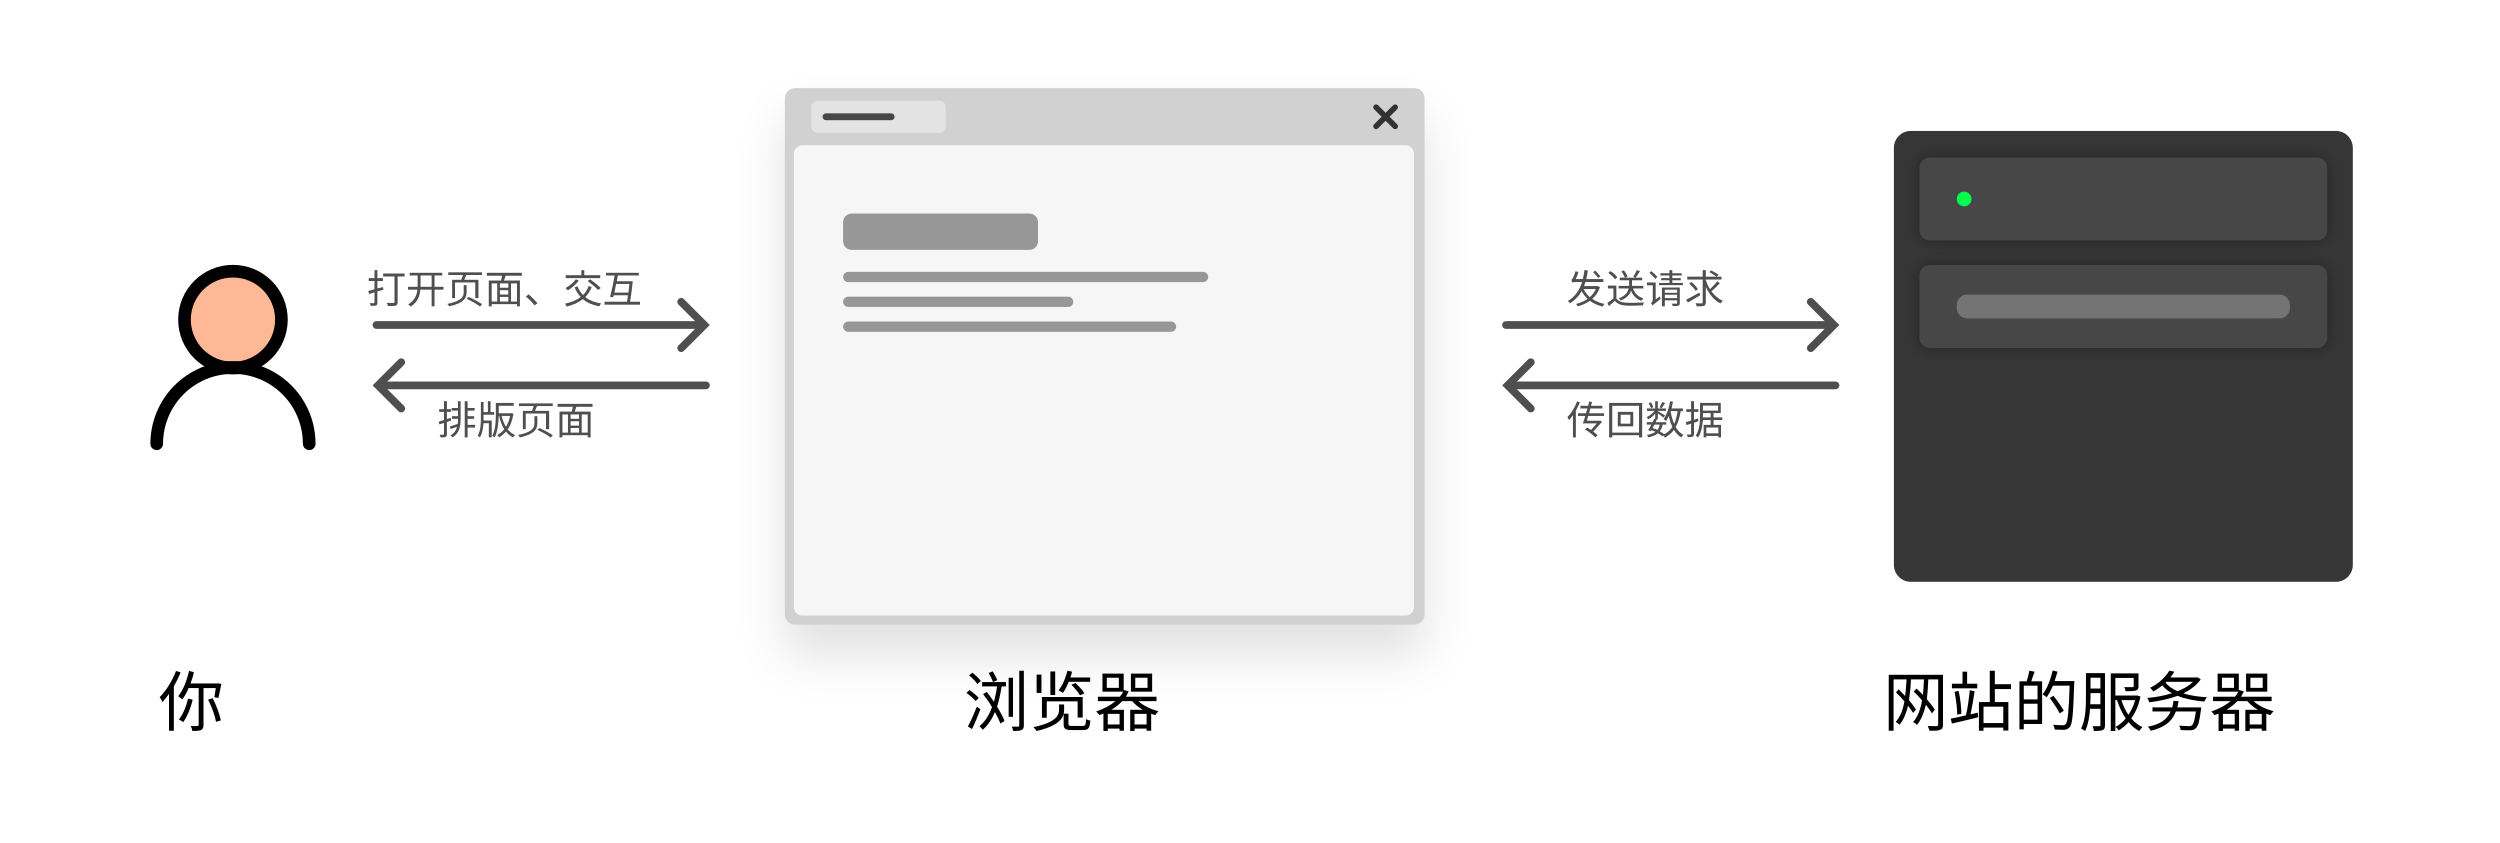
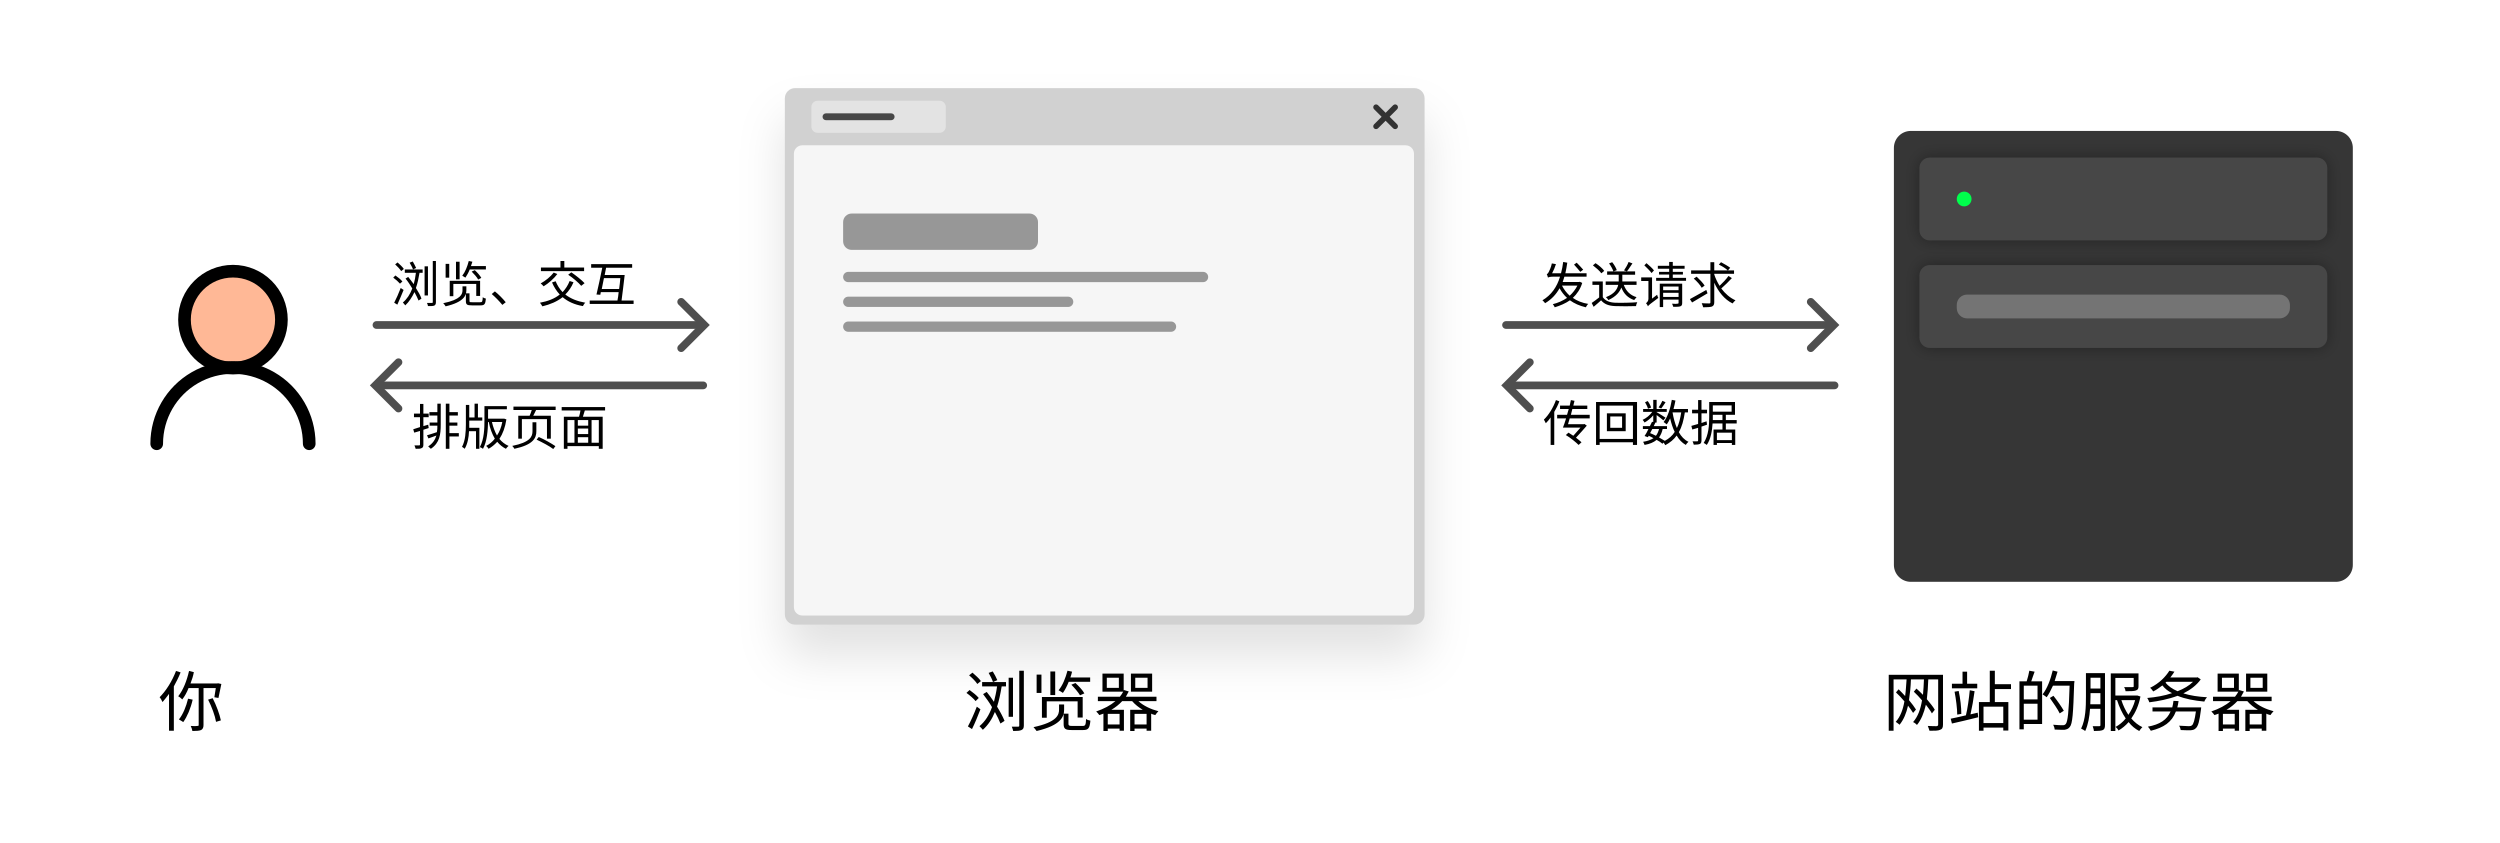
<svg xmlns="http://www.w3.org/2000/svg" width="161.983mm" height="54.565mm" viewBox="0 0 161.983 54.565" version="1.1" id="svg1" xml:space="preserve">
  <defs id="defs1">
    <marker style="overflow:visible" id="ArrowWideRounded" refX="0" refY="0" orient="auto-start-reverse" markerWidth="1" markerHeight="1" viewBox="0 0 1 1" preserveAspectRatio="xMidYMid">
      <path style="fill:none;stroke:context-stroke;stroke-width:1;stroke-linecap:round" d="M 3,-3 0,0 3,3" transform="rotate(180,0.125,0)" id="path2" />
    </marker>
    <filter style="color-interpolation-filters:sRGB" id="filter58" x="-0.044" y="-0.216" width="1.088" height="1.432">
      <feFlood result="flood" in="SourceGraphic" flood-opacity="0.345" flood-color="rgb(0,0,0)" id="feFlood57" />
      <feGaussianBlur result="blur" in="SourceGraphic" stdDeviation="0.8" id="feGaussianBlur57" />
      <feOffset result="offset" in="blur" dx="0" dy="0" id="feOffset57" />
      <feComposite result="comp1" operator="in" in="flood" in2="offset" id="feComposite57" />
      <feComposite result="comp2" operator="over" in="SourceGraphic" in2="comp1" id="feComposite58" />
    </filter>
    <filter style="color-interpolation-filters:sRGB" id="filter60" x="-0.044" y="-0.216" width="1.088" height="1.432">
      <feFlood result="flood" in="SourceGraphic" flood-opacity="0.345" flood-color="rgb(0,0,0)" id="feFlood58" />
      <feGaussianBlur result="blur" in="SourceGraphic" stdDeviation="0.8" id="feGaussianBlur58" />
      <feOffset result="offset" in="blur" dx="0" dy="0" id="feOffset58" />
      <feComposite result="comp1" operator="in" in="flood" in2="offset" id="feComposite59" />
      <feComposite result="comp2" operator="over" in="SourceGraphic" in2="comp1" id="feComposite60" />
    </filter>
    <clipPath clipPathUnits="userSpaceOnUse" id="clipPath7">
      <rect style="fill:#000000;fill-opacity:1;stroke:none;stroke-width:0.222;stroke-linecap:round;stroke-linejoin:round;stroke-dasharray:none;stroke-opacity:1;paint-order:markers stroke fill" id="rect7" width="16.719" height="6.858" x="20.448" y="26.78" ry="1.126" transform="rotate(-45)" />
    </clipPath>
    <clipPath clipPathUnits="userSpaceOnUse" id="clipPath20">
      <rect style="display:block;fill:#dac085;fill-opacity:1;stroke:#000000;stroke-width:0.111;stroke-linecap:round;stroke-linejoin:round;stroke-dasharray:none;stroke-opacity:1;paint-order:markers stroke fill" id="rect21" width="0.339" height="0.497" x="44.249" y="32.148" />
    </clipPath>
    <clipPath clipPathUnits="userSpaceOnUse" id="clipPath14">
      <rect style="display:block;fill:#dac085;fill-opacity:1;stroke:#000000;stroke-width:0.111;stroke-linecap:round;stroke-linejoin:round;stroke-dasharray:none;stroke-opacity:1;paint-order:markers stroke fill" id="rect14-8" width="0.369" height="0.501" x="44.297" y="33.422" ry="0.184" clip-path="none" />
    </clipPath>
    <clipPath clipPathUnits="userSpaceOnUse" id="clipPath19">
      <rect style="fill:#dac085;fill-opacity:1;stroke:#000000;stroke-width:0.111;stroke-linecap:round;stroke-linejoin:round;stroke-dasharray:none;stroke-opacity:1;paint-order:markers stroke fill" id="rect19" width="1.169" height="1.293" x="43.541" y="31.705" ry="0" />
    </clipPath>
    <clipPath clipPathUnits="userSpaceOnUse" id="clipPath18">
      <rect style="fill:#dac085;fill-opacity:1;stroke:#000000;stroke-width:0.111;stroke-linecap:round;stroke-linejoin:round;stroke-dasharray:none;stroke-opacity:1;paint-order:markers stroke fill" id="rect18" width="1.169" height="1.293" x="43.541" y="31.705" ry="0" />
    </clipPath>
    <clipPath clipPathUnits="userSpaceOnUse" id="clipPath1">
      <rect style="fill:#000000;fill-opacity:1;stroke:none;stroke-width:0.222;stroke-linecap:round;stroke-linejoin:round;stroke-dasharray:none;stroke-opacity:1;paint-order:markers stroke fill" id="rect1" width="16.719" height="6.858" x="20.448" y="26.78" ry="1.126" transform="rotate(-45)" />
    </clipPath>
    <clipPath clipPathUnits="userSpaceOnUse" id="clipath_lpe_path-effect46">
      <rect style="display:block;fill:#dac085;fill-opacity:1;stroke:#000000;stroke-width:0.111;stroke-linecap:round;stroke-linejoin:round;stroke-dasharray:none;stroke-opacity:1;paint-order:markers stroke fill" id="rect49" width="0.339" height="0.497" x="44.249" y="32.148" />
    </clipPath>
    <clipPath clipPathUnits="userSpaceOnUse" id="clipath_lpe_path-effect48">
      <rect style="display:block;fill:#dac085;fill-opacity:1;stroke:#000000;stroke-width:0.111;stroke-linecap:round;stroke-linejoin:round;stroke-dasharray:none;stroke-opacity:1;paint-order:markers stroke fill" id="rect48" width="0.369" height="0.501" x="44.297" y="33.422" ry="0.184" clip-path="none" />
    </clipPath>
    <clipPath clipPathUnits="userSpaceOnUse" id="clipPath2">
      <rect style="fill:#000000;fill-opacity:1;stroke:none;stroke-width:0.222;stroke-linecap:round;stroke-linejoin:round;stroke-dasharray:none;stroke-opacity:1;paint-order:markers stroke fill" id="rect2" width="16.719" height="6.858" x="20.448" y="26.78" ry="1.126" transform="rotate(-45)" />
    </clipPath>
    <clipPath clipPathUnits="userSpaceOnUse" id="clipath_lpe_path-effect74">
      <rect style="display:block;fill:#dac085;fill-opacity:1;stroke:#000000;stroke-width:0.111;stroke-linecap:round;stroke-linejoin:round;stroke-dasharray:none;stroke-opacity:1;paint-order:markers stroke fill" id="rect76" width="0.339" height="0.497" x="44.249" y="32.148" />
    </clipPath>
    <clipPath clipPathUnits="userSpaceOnUse" id="clipath_lpe_path-effect76">
      <rect style="display:block;fill:#dac085;fill-opacity:1;stroke:#000000;stroke-width:0.111;stroke-linecap:round;stroke-linejoin:round;stroke-dasharray:none;stroke-opacity:1;paint-order:markers stroke fill" id="rect77" width="0.369" height="0.501" x="44.297" y="33.422" ry="0.184" clip-path="none" />
    </clipPath>
    <clipPath clipPathUnits="userSpaceOnUse" id="clipPath3">
      <rect style="fill:#dac085;fill-opacity:1;stroke:#000000;stroke-width:0.111;stroke-linecap:round;stroke-linejoin:round;stroke-dasharray:none;stroke-opacity:1;paint-order:markers stroke fill" id="rect3" width="1.169" height="1.293" x="43.541" y="31.705" ry="0" />
    </clipPath>
    <clipPath clipPathUnits="userSpaceOnUse" id="clipPath4">
      <rect style="fill:#dac085;fill-opacity:1;stroke:#000000;stroke-width:0.111;stroke-linecap:round;stroke-linejoin:round;stroke-dasharray:none;stroke-opacity:1;paint-order:markers stroke fill" id="rect4" width="1.169" height="1.293" x="43.541" y="31.705" ry="0" />
    </clipPath>
    <clipPath clipPathUnits="userSpaceOnUse" id="clipPath5">
      <rect style="fill:#000000;fill-opacity:1;stroke:none;stroke-width:0.222;stroke-linecap:round;stroke-linejoin:round;stroke-dasharray:none;stroke-opacity:1;paint-order:markers stroke fill" id="rect5" width="16.719" height="6.858" x="20.448" y="26.78" ry="1.126" transform="rotate(-45)" />
    </clipPath>
    <clipPath clipPathUnits="userSpaceOnUse" id="clipath_lpe_path-effect98">
      <rect style="display:block;fill:#dac085;fill-opacity:1;stroke:#000000;stroke-width:0.111;stroke-linecap:round;stroke-linejoin:round;stroke-dasharray:none;stroke-opacity:1;paint-order:markers stroke fill" id="rect100" width="0.339" height="0.497" x="44.249" y="32.148" />
    </clipPath>
    <clipPath clipPathUnits="userSpaceOnUse" id="clipath_lpe_path-effect100">
      <rect style="display:block;fill:#dac085;fill-opacity:1;stroke:#000000;stroke-width:0.111;stroke-linecap:round;stroke-linejoin:round;stroke-dasharray:none;stroke-opacity:1;paint-order:markers stroke fill" id="rect101" width="0.369" height="0.501" x="44.297" y="33.422" ry="0.184" clip-path="none" />
    </clipPath>
    <filter style="color-interpolation-filters:sRGB" id="filter58-0" x="-0.044" y="-0.216" width="1.088" height="1.432">
      <feFlood result="flood" in="SourceGraphic" flood-opacity="0.345" flood-color="rgb(0,0,0)" id="feFlood57-5" />
      <feGaussianBlur result="blur" in="SourceGraphic" stdDeviation="0.8" id="feGaussianBlur57-5" />
      <feOffset result="offset" in="blur" dx="0" dy="0" id="feOffset57-0" />
      <feComposite result="comp1" operator="in" in="flood" in2="offset" id="feComposite57-3" />
      <feComposite result="comp2" operator="over" in="SourceGraphic" in2="comp1" id="feComposite58-0" />
    </filter>
    <filter style="color-interpolation-filters:sRGB" id="filter60-2" x="-0.044" y="-0.216" width="1.088" height="1.432">
      <feFlood result="flood" in="SourceGraphic" flood-opacity="0.345" flood-color="rgb(0,0,0)" id="feFlood58-9" />
      <feGaussianBlur result="blur" in="SourceGraphic" stdDeviation="0.8" id="feGaussianBlur58-0" />
      <feOffset result="offset" in="blur" dx="0" dy="0" id="feOffset58-5" />
      <feComposite result="comp1" operator="in" in="flood" in2="offset" id="feComposite59-4" />
      <feComposite result="comp2" operator="over" in="SourceGraphic" in2="comp1" id="feComposite60-5" />
    </filter>
    <clipPath clipPathUnits="userSpaceOnUse" id="clipPath7-7">
      <rect style="fill:#000000;fill-opacity:1;stroke:none;stroke-width:0.222;stroke-linecap:round;stroke-linejoin:round;stroke-dasharray:none;stroke-opacity:1;paint-order:markers stroke fill" id="rect7-8" width="16.719" height="6.858" x="20.448" y="26.78" ry="1.126" transform="rotate(-45)" />
    </clipPath>
    <clipPath clipPathUnits="userSpaceOnUse" id="clipPath20-0">
      <rect style="display:block;fill:#dac085;fill-opacity:1;stroke:#000000;stroke-width:0.111;stroke-linecap:round;stroke-linejoin:round;stroke-dasharray:none;stroke-opacity:1;paint-order:markers stroke fill" id="rect21-0" width="0.339" height="0.497" x="44.249" y="32.148" />
    </clipPath>
    <clipPath clipPathUnits="userSpaceOnUse" id="clipPath14-5">
      <rect style="display:block;fill:#dac085;fill-opacity:1;stroke:#000000;stroke-width:0.111;stroke-linecap:round;stroke-linejoin:round;stroke-dasharray:none;stroke-opacity:1;paint-order:markers stroke fill" id="rect14-8-2" width="0.369" height="0.501" x="44.297" y="33.422" ry="0.184" clip-path="none" />
    </clipPath>
    <clipPath clipPathUnits="userSpaceOnUse" id="clipPath19-0">
      <rect style="fill:#dac085;fill-opacity:1;stroke:#000000;stroke-width:0.111;stroke-linecap:round;stroke-linejoin:round;stroke-dasharray:none;stroke-opacity:1;paint-order:markers stroke fill" id="rect19-2" width="1.169" height="1.293" x="43.541" y="31.705" ry="0" />
    </clipPath>
    <clipPath clipPathUnits="userSpaceOnUse" id="clipPath18-8">
      <rect style="fill:#dac085;fill-opacity:1;stroke:#000000;stroke-width:0.111;stroke-linecap:round;stroke-linejoin:round;stroke-dasharray:none;stroke-opacity:1;paint-order:markers stroke fill" id="rect18-8" width="1.169" height="1.293" x="43.541" y="31.705" ry="0" />
    </clipPath>
    <clipPath clipPathUnits="userSpaceOnUse" id="clipPath1-4">
      <rect style="fill:#000000;fill-opacity:1;stroke:none;stroke-width:0.222;stroke-linecap:round;stroke-linejoin:round;stroke-dasharray:none;stroke-opacity:1;paint-order:markers stroke fill" id="rect1-4" width="16.719" height="6.858" x="20.448" y="26.78" ry="1.126" transform="rotate(-45)" />
    </clipPath>
    <clipPath clipPathUnits="userSpaceOnUse" id="clipath_lpe_path-effect46-5">
      <rect style="display:block;fill:#dac085;fill-opacity:1;stroke:#000000;stroke-width:0.111;stroke-linecap:round;stroke-linejoin:round;stroke-dasharray:none;stroke-opacity:1;paint-order:markers stroke fill" id="rect49-1" width="0.339" height="0.497" x="44.249" y="32.148" />
    </clipPath>
    <clipPath clipPathUnits="userSpaceOnUse" id="clipath_lpe_path-effect48-1">
      <rect style="display:block;fill:#dac085;fill-opacity:1;stroke:#000000;stroke-width:0.111;stroke-linecap:round;stroke-linejoin:round;stroke-dasharray:none;stroke-opacity:1;paint-order:markers stroke fill" id="rect48-8" width="0.369" height="0.501" x="44.297" y="33.422" ry="0.184" clip-path="none" />
    </clipPath>
    <clipPath clipPathUnits="userSpaceOnUse" id="clipPath2-9">
      <rect style="fill:#000000;fill-opacity:1;stroke:none;stroke-width:0.222;stroke-linecap:round;stroke-linejoin:round;stroke-dasharray:none;stroke-opacity:1;paint-order:markers stroke fill" id="rect2-9" width="16.719" height="6.858" x="20.448" y="26.78" ry="1.126" transform="rotate(-45)" />
    </clipPath>
    <clipPath clipPathUnits="userSpaceOnUse" id="clipath_lpe_path-effect74-9">
      <rect style="display:block;fill:#dac085;fill-opacity:1;stroke:#000000;stroke-width:0.111;stroke-linecap:round;stroke-linejoin:round;stroke-dasharray:none;stroke-opacity:1;paint-order:markers stroke fill" id="rect76-9" width="0.339" height="0.497" x="44.249" y="32.148" />
    </clipPath>
    <clipPath clipPathUnits="userSpaceOnUse" id="clipath_lpe_path-effect76-1">
      <rect style="display:block;fill:#dac085;fill-opacity:1;stroke:#000000;stroke-width:0.111;stroke-linecap:round;stroke-linejoin:round;stroke-dasharray:none;stroke-opacity:1;paint-order:markers stroke fill" id="rect77-0" width="0.369" height="0.501" x="44.297" y="33.422" ry="0.184" clip-path="none" />
    </clipPath>
    <clipPath clipPathUnits="userSpaceOnUse" id="clipPath3-0">
      <rect style="fill:#dac085;fill-opacity:1;stroke:#000000;stroke-width:0.111;stroke-linecap:round;stroke-linejoin:round;stroke-dasharray:none;stroke-opacity:1;paint-order:markers stroke fill" id="rect3-1" width="1.169" height="1.293" x="43.541" y="31.705" ry="0" />
    </clipPath>
    <clipPath clipPathUnits="userSpaceOnUse" id="clipPath4-9">
      <rect style="fill:#dac085;fill-opacity:1;stroke:#000000;stroke-width:0.111;stroke-linecap:round;stroke-linejoin:round;stroke-dasharray:none;stroke-opacity:1;paint-order:markers stroke fill" id="rect4-3" width="1.169" height="1.293" x="43.541" y="31.705" ry="0" />
    </clipPath>
    <clipPath clipPathUnits="userSpaceOnUse" id="clipPath5-2">
      <rect style="fill:#000000;fill-opacity:1;stroke:none;stroke-width:0.222;stroke-linecap:round;stroke-linejoin:round;stroke-dasharray:none;stroke-opacity:1;paint-order:markers stroke fill" id="rect5-1" width="16.719" height="6.858" x="20.448" y="26.78" ry="1.126" transform="rotate(-45)" />
    </clipPath>
    <clipPath clipPathUnits="userSpaceOnUse" id="clipath_lpe_path-effect98-6">
      <rect style="display:block;fill:#dac085;fill-opacity:1;stroke:#000000;stroke-width:0.111;stroke-linecap:round;stroke-linejoin:round;stroke-dasharray:none;stroke-opacity:1;paint-order:markers stroke fill" id="rect100-3" width="0.339" height="0.497" x="44.249" y="32.148" />
    </clipPath>
    <clipPath clipPathUnits="userSpaceOnUse" id="clipath_lpe_path-effect100-1">
      <rect style="display:block;fill:#dac085;fill-opacity:1;stroke:#000000;stroke-width:0.111;stroke-linecap:round;stroke-linejoin:round;stroke-dasharray:none;stroke-opacity:1;paint-order:markers stroke fill" id="rect101-5" width="0.369" height="0.501" x="44.297" y="33.422" ry="0.184" clip-path="none" />
    </clipPath>
    <filter style="color-interpolation-filters:sRGB" id="filter31" x="-0.087" y="-0.104" width="1.174" height="1.265">
      <feFlood result="flood" in="SourceGraphic" flood-opacity="0.118" flood-color="rgb(0,0,0)" id="feFlood30" />
      <feGaussianBlur result="blur" in="SourceGraphic" stdDeviation="1.5" id="feGaussianBlur30" />
      <feOffset result="offset" in="blur" dx="0" dy="2" id="feOffset30" />
      <feComposite result="comp1" operator="in" in="flood" in2="offset" id="feComposite30" />
      <feComposite result="comp2" operator="over" in="SourceGraphic" in2="comp1" id="feComposite31" />
    </filter>
  </defs>
  <g id="layer1" transform="translate(-30.87276,-11.13204)">
    <g id="g1" transform="translate(-12.14374,-142.1865)">
      <rect style="fill:#363636;fill-opacity:1;stroke-width:0.2;stroke-linecap:round" id="rect12" width="29.735" height="29.215" x="165.728" y="161.802" rx="1.098" ry="1.098" />
      <rect style="fill:#474747;fill-opacity:1;stroke-width:0.4;stroke-linecap:round;filter:url(#filter60)" id="rect13" width="43.782" height="8.897" x="89.664" y="42.591" rx="1.11" ry="1.11" transform="matrix(0.6036104,0,0,0.6036104,113.2595,137.8181)" />
      <rect style="fill:#474747;fill-opacity:1;stroke-width:0.4;stroke-linecap:round;filter:url(#filter58)" id="rect14" width="43.782" height="8.897" x="89.664" y="54.131" rx="1.11" ry="1.11" transform="matrix(0.6036104,0,0,0.6036104,113.2595,137.8181)" />
      <circle style="fill:#00ff4c;fill-opacity:1;stroke-width:0.097;stroke-linecap:round" id="path14" cx="170.28" cy="166.212" r="0.479" />
      <rect style="fill:#747474;fill-opacity:1;stroke-width:0.241;stroke-linecap:round" id="rect15" width="21.588" height="1.542" x="169.801" y="172.406" rx="0.67" ry="0.67" />
    </g>
    <g id="g23" transform="translate(6.583455,0.5493673)" style="filter:url(#filter31)">
      <rect style="fill:#d1d1d1;fill-opacity:1;stroke:none;stroke-width:1.27;stroke-linecap:round;stroke-linejoin:round;paint-order:markers stroke fill" id="rect6" width="41.451" height="34.761" x="75.142" y="16.293" rx="0.661" ry="0.661" />
      <g id="g9" transform="matrix(0.3219141,-0.3219141,0.3219141,0.3219141,70.6822,47.04242)">
        <rect style="fill:#323232;fill-opacity:1;stroke:none;stroke-width:1.685;stroke-linecap:round;stroke-linejoin:round;paint-order:markers stroke fill" id="rect8" width="0.8" height="4.646" x="111.864" y="20.185" rx="0.4" ry="0.4" />
        <rect style="fill:#323232;fill-opacity:1;stroke:none;stroke-width:1.685;stroke-linecap:round;stroke-linejoin:round;paint-order:markers stroke fill" id="rect9" width="0.8" height="4.646" x="22.108" y="-114.587" rx="0.4" ry="0.4" transform="rotate(90)" />
      </g>
      <rect style="fill:#e3e3e3;fill-opacity:1;stroke:none;stroke-width:1.399;stroke-linecap:round;stroke-linejoin:round;paint-order:markers stroke fill" id="rect10" width="8.709" height="2.075" x="76.86" y="17.111" rx="0.4" ry="0.4" />
      <rect style="fill:#f6f6f6;fill-opacity:1;stroke:none;stroke-width:5.497;stroke-linecap:round;stroke-linejoin:round;paint-order:markers stroke fill" id="rect11" width="40.179" height="30.467" x="75.728" y="19.997" rx="0.546" ry="0.546" />
      <rect style="fill:#474747;fill-opacity:1;stroke:none;stroke-width:0.965;stroke-linecap:round;stroke-linejoin:round;paint-order:markers stroke fill" id="rect16" width="4.668" height="0.445" x="77.585" y="17.926" rx="0.222" ry="0.222" />
      <rect style="fill:#979797;fill-opacity:1;stroke:none;stroke-width:3.655;stroke-linecap:round;stroke-linejoin:round;paint-order:markers stroke fill" id="rect17" width="12.627" height="2.356" x="78.918" y="24.418" rx="0.556" ry="0.556" />
      <rect style="fill:#979797;fill-opacity:1;stroke:none;stroke-width:3.655;stroke-linecap:round;stroke-linejoin:round;paint-order:markers stroke fill" id="rect20" width="23.653" height="0.667" x="78.918" y="28.197" rx="0.333" ry="0.333" />
      <rect style="fill:#979797;fill-opacity:1;stroke:none;stroke-width:3.655;stroke-linecap:round;stroke-linejoin:round;paint-order:markers stroke fill" id="rect22" width="14.913" height="0.667" x="78.918" y="29.805" rx="0.333" ry="0.333" />
      <rect style="fill:#979797;fill-opacity:1;stroke:none;stroke-width:3.655;stroke-linecap:round;stroke-linejoin:round;paint-order:markers stroke fill" id="rect23" width="21.578" height="0.667" x="78.918" y="31.414" rx="0.333" ry="0.333" />
    </g>
    <g id="g60" transform="matrix(1.035112,0,0,1.035112,8.1397,-7.971754)" style="stroke-width:0.792;stroke-dasharray:none">
      <circle style="fill:#ffb896;fill-opacity:1;stroke:#000000;stroke-width:0.792;stroke-linecap:round;stroke-linejoin:round;stroke-dasharray:none;stroke-dashoffset:0;stroke-opacity:1;paint-order:normal" id="circle60" cx="36.544" cy="38.464" r="3.033" />
      <path style="fill:none;fill-opacity:1;stroke:#000000;stroke-width:0.792;stroke-linecap:round;stroke-linejoin:round;stroke-dasharray:none;stroke-dashoffset:0;stroke-opacity:1;paint-order:markers stroke fill" id="path60" d="m -31.771,-46.233 a 4.773,4.773 0 0 1 -2.387,4.134 4.773,4.773 0 0 1 -4.773,0 4.773,4.773 0 0 1 -2.387,-4.134" transform="scale(-1)" />
    </g>
    <text xml:space="preserve" style="font-size:4.233px;line-height:1;font-family:'Sarasa UI SC';-inkscape-font-specification:'Sarasa UI SC';text-align:center;letter-spacing:0px;text-orientation:upright;text-anchor:middle;fill:#979797;fill-opacity:1;stroke:none;stroke-width:1.399;stroke-linecap:round;stroke-linejoin:round;paint-order:markers stroke fill" x="46.02" y="58.155" id="text31">
      <tspan id="tspan31" style="fill:#000000;fill-opacity:1;stroke-width:1.399" x="46.02" y="58.155">你</tspan>
    </text>
    <text xml:space="preserve" style="font-size:4.233px;line-height:1;font-family:'Sarasa UI SC';-inkscape-font-specification:'Sarasa UI SC';text-align:center;letter-spacing:0px;text-orientation:upright;text-anchor:middle;fill:#979797;fill-opacity:1;stroke:none;stroke-width:1.399;stroke-linecap:round;stroke-linejoin:round;paint-order:markers stroke fill" x="102.421" y="58.155" id="text32">
      <tspan id="tspan32" style="fill:#000000;fill-opacity:1;stroke-width:1.399" x="102.421" y="58.155">浏览器</tspan>
    </text>
    <text xml:space="preserve" style="font-size:4.233px;line-height:1;font-family:'Sarasa UI SC';-inkscape-font-specification:'Sarasa UI SC';text-align:center;letter-spacing:0px;text-orientation:upright;text-anchor:middle;fill:#979797;fill-opacity:1;stroke:none;stroke-width:1.399;stroke-linecap:round;stroke-linejoin:round;paint-order:markers stroke fill" x="168.325" y="58.155" id="text33">
      <tspan id="tspan33" style="fill:#000000;fill-opacity:1;stroke-width:1.399" x="168.325" y="58.155">网站的服务器</tspan>
    </text>
    <path style="fill:none;fill-opacity:1;stroke:#4f4f4f;stroke-width:0.5;stroke-linecap:round;stroke-linejoin:round;stroke-dasharray:none;stroke-opacity:1;marker-end:url(#ArrowWideRounded);paint-order:markers stroke fill" d="M 55.265,32.19 H 76.384" id="path33" />
    <path style="fill:none;fill-opacity:1;stroke:#4f4f4f;stroke-width:0.5;stroke-linecap:round;stroke-linejoin:round;stroke-dasharray:none;stroke-opacity:1;marker-end:url(#ArrowWideRounded);paint-order:markers stroke fill" d="M 128.454,32.19 H 149.573" id="path34" />
-     <path style="fill:none;fill-opacity:1;stroke:#4f4f4f;stroke-width:0.5;stroke-linecap:round;stroke-linejoin:round;stroke-dasharray:none;stroke-opacity:1;marker-end:url(#ArrowWideRounded);paint-order:markers stroke fill" d="M 149.802,36.102 H 128.683" id="path35" />
-     <path style="fill:none;fill-opacity:1;stroke:#4f4f4f;stroke-width:0.5;stroke-linecap:round;stroke-linejoin:round;stroke-dasharray:none;stroke-opacity:1;marker-end:url(#ArrowWideRounded);paint-order:markers stroke fill" d="M 76.613,36.102 H 55.494" id="path36" />
-     <text xml:space="preserve" style="font-size:2.547px;line-height:1;font-family:'Sarasa UI SC';-inkscape-font-specification:'Sarasa UI SC';text-align:center;letter-spacing:0px;text-orientation:upright;text-anchor:middle;fill:#4f4f4f;fill-opacity:1;stroke:none;stroke-width:0.842;stroke-linecap:round;stroke-linejoin:round;paint-order:markers stroke fill" x="65.205" y="30.778" id="text36">
-       <tspan id="tspan36" style="fill:#4f4f4f;fill-opacity:1;stroke-width:0.842" x="65.205" y="30.778">打开页面、交互</tspan>
+     <path style="fill:none;fill-opacity:1;stroke:#4f4f4f;stroke-width:0.5;stroke-linecap:round;stroke-linejoin:round;stroke-dasharray:none;stroke-opacity:1;marker-end:url(#ArrowWideRounded);paint-order:markers stroke fill" d="M 149.739,36.102 H 128.62" id="path35" />
+     <path style="fill:none;fill-opacity:1;stroke:#4f4f4f;stroke-width:0.5;stroke-linecap:round;stroke-linejoin:round;stroke-dasharray:none;stroke-opacity:1;marker-end:url(#ArrowWideRounded);paint-order:markers stroke fill" d="M 76.435,36.102 H 55.316" id="path36" />
+     <text xml:space="preserve" style="font-style:normal;font-variant:normal;font-weight:normal;font-stretch:normal;font-size:3.175px;line-height:1;font-family:'Sarasa UI SC';-inkscape-font-specification:'Sarasa UI SC, Normal';font-variant-ligatures:normal;font-variant-caps:normal;font-variant-numeric:normal;font-variant-east-asian:normal;text-align:center;letter-spacing:0px;text-orientation:upright;text-anchor:middle;fill:#000000;fill-opacity:1;stroke:none;stroke-width:0.842;stroke-linecap:round;stroke-linejoin:round;paint-order:markers stroke fill" x="66.211" y="30.715" id="text36">
+       <tspan id="tspan36" style="font-style:normal;font-variant:normal;font-weight:normal;font-stretch:normal;font-size:3.175px;font-family:'Sarasa UI SC';-inkscape-font-specification:'Sarasa UI SC, Normal';font-variant-ligatures:normal;font-variant-caps:normal;font-variant-numeric:normal;font-variant-east-asian:normal;fill:#000000;fill-opacity:1;stroke-width:0.842" x="66.211" y="30.715">浏览、交互</tspan>
    </text>
-     <text xml:space="preserve" style="font-size:2.547px;line-height:1;font-family:'Sarasa UI SC';-inkscape-font-specification:'Sarasa UI SC';text-align:center;letter-spacing:0px;text-orientation:upright;text-anchor:middle;fill:#4f4f4f;fill-opacity:1;stroke:none;stroke-width:0.842;stroke-linecap:round;stroke-linejoin:round;paint-order:markers stroke fill" x="139.132" y="30.778" id="text37">
-       <tspan id="tspan37" style="fill:#4f4f4f;fill-opacity:1;stroke-width:0.842" x="139.132" y="30.778">发送请求</tspan>
+     <text xml:space="preserve" style="font-size:3.175px;line-height:1;font-family:'Sarasa UI SC';-inkscape-font-specification:'Sarasa UI SC, Normal';text-align:center;letter-spacing:0px;text-orientation:upright;text-anchor:middle;fill:#000000;fill-opacity:1;stroke:none;stroke-width:0.842;stroke-linecap:round;stroke-linejoin:round;paint-order:markers stroke fill;font-weight:normal;font-style:normal;font-stretch:normal;font-variant:normal;font-variant-ligatures:normal;font-variant-caps:normal;font-variant-numeric:normal;font-variant-east-asian:normal" x="139.132" y="30.778" id="text37">
+       <tspan id="tspan37" style="fill:#000000;fill-opacity:1;stroke-width:0.842;-inkscape-font-specification:'Sarasa UI SC, Normal';font-family:'Sarasa UI SC';font-weight:normal;font-style:normal;font-stretch:normal;font-variant:normal;font-size:3.175px;font-variant-ligatures:normal;font-variant-caps:normal;font-variant-numeric:normal;font-variant-east-asian:normal" x="139.132" y="30.778">发送请求</tspan>
    </text>
-     <text xml:space="preserve" style="font-size:2.547px;line-height:1;font-family:'Sarasa UI SC';-inkscape-font-specification:'Sarasa UI SC';text-align:center;letter-spacing:0px;text-orientation:upright;text-anchor:middle;fill:#4f4f4f;fill-opacity:1;stroke:none;stroke-width:0.842;stroke-linecap:round;stroke-linejoin:round;paint-order:markers stroke fill" x="139.132" y="39.27" id="text38">
-       <tspan id="tspan38" style="fill:#4f4f4f;fill-opacity:1;stroke-width:0.842" x="139.132" y="39.27">传回数据</tspan>
+     <text xml:space="preserve" style="font-style:normal;font-variant:normal;font-weight:normal;font-stretch:normal;font-size:3.175px;line-height:1;font-family:'Sarasa UI SC';-inkscape-font-specification:'Sarasa UI SC, Normal';font-variant-ligatures:normal;font-variant-caps:normal;font-variant-numeric:normal;font-variant-east-asian:normal;text-align:center;letter-spacing:0px;text-orientation:upright;text-anchor:middle;fill:#000000;fill-opacity:1;stroke:none;stroke-width:0.842;stroke-linecap:round;stroke-linejoin:round;paint-order:markers stroke fill" x="139.258" y="39.71" id="text38">
+       <tspan id="tspan38" style="font-style:normal;font-variant:normal;font-weight:normal;font-stretch:normal;font-size:3.175px;font-family:'Sarasa UI SC';-inkscape-font-specification:'Sarasa UI SC, Normal';font-variant-ligatures:normal;font-variant-caps:normal;font-variant-numeric:normal;font-variant-east-asian:normal;fill:#000000;fill-opacity:1;stroke-width:0.842" x="139.258" y="39.71">传回数据</tspan>
    </text>
-     <text xml:space="preserve" style="font-size:2.547px;line-height:1;font-family:'Sarasa UI SC';-inkscape-font-specification:'Sarasa UI SC';text-align:center;letter-spacing:0px;text-orientation:upright;text-anchor:middle;fill:#4f4f4f;fill-opacity:1;stroke:none;stroke-width:0.842;stroke-linecap:round;stroke-linejoin:round;paint-order:markers stroke fill" x="65.969" y="39.27" id="text39">
-       <tspan id="tspan39" style="fill:#4f4f4f;fill-opacity:1;stroke-width:0.842" x="65.969" y="39.27">排版页面</tspan>
+     <text xml:space="preserve" style="font-style:normal;font-variant:normal;font-weight:normal;font-stretch:normal;font-size:3.175px;line-height:1;font-family:'Sarasa UI SC';-inkscape-font-specification:'Sarasa UI SC, Normal';font-variant-ligatures:normal;font-variant-caps:normal;font-variant-numeric:normal;font-variant-east-asian:normal;text-align:center;letter-spacing:0px;text-orientation:upright;text-anchor:middle;fill:#000000;fill-opacity:1;stroke:none;stroke-width:0.842;stroke-linecap:round;stroke-linejoin:round;paint-order:markers stroke fill" x="65.969" y="39.961" id="text39">
+       <tspan id="tspan39" style="font-style:normal;font-variant:normal;font-weight:normal;font-stretch:normal;font-size:3.175px;font-family:'Sarasa UI SC';-inkscape-font-specification:'Sarasa UI SC, Normal';font-variant-ligatures:normal;font-variant-caps:normal;font-variant-numeric:normal;font-variant-east-asian:normal;fill:#000000;fill-opacity:1;stroke-width:0.842" x="65.969" y="39.961">排版页面</tspan>
    </text>
  </g>
</svg>
